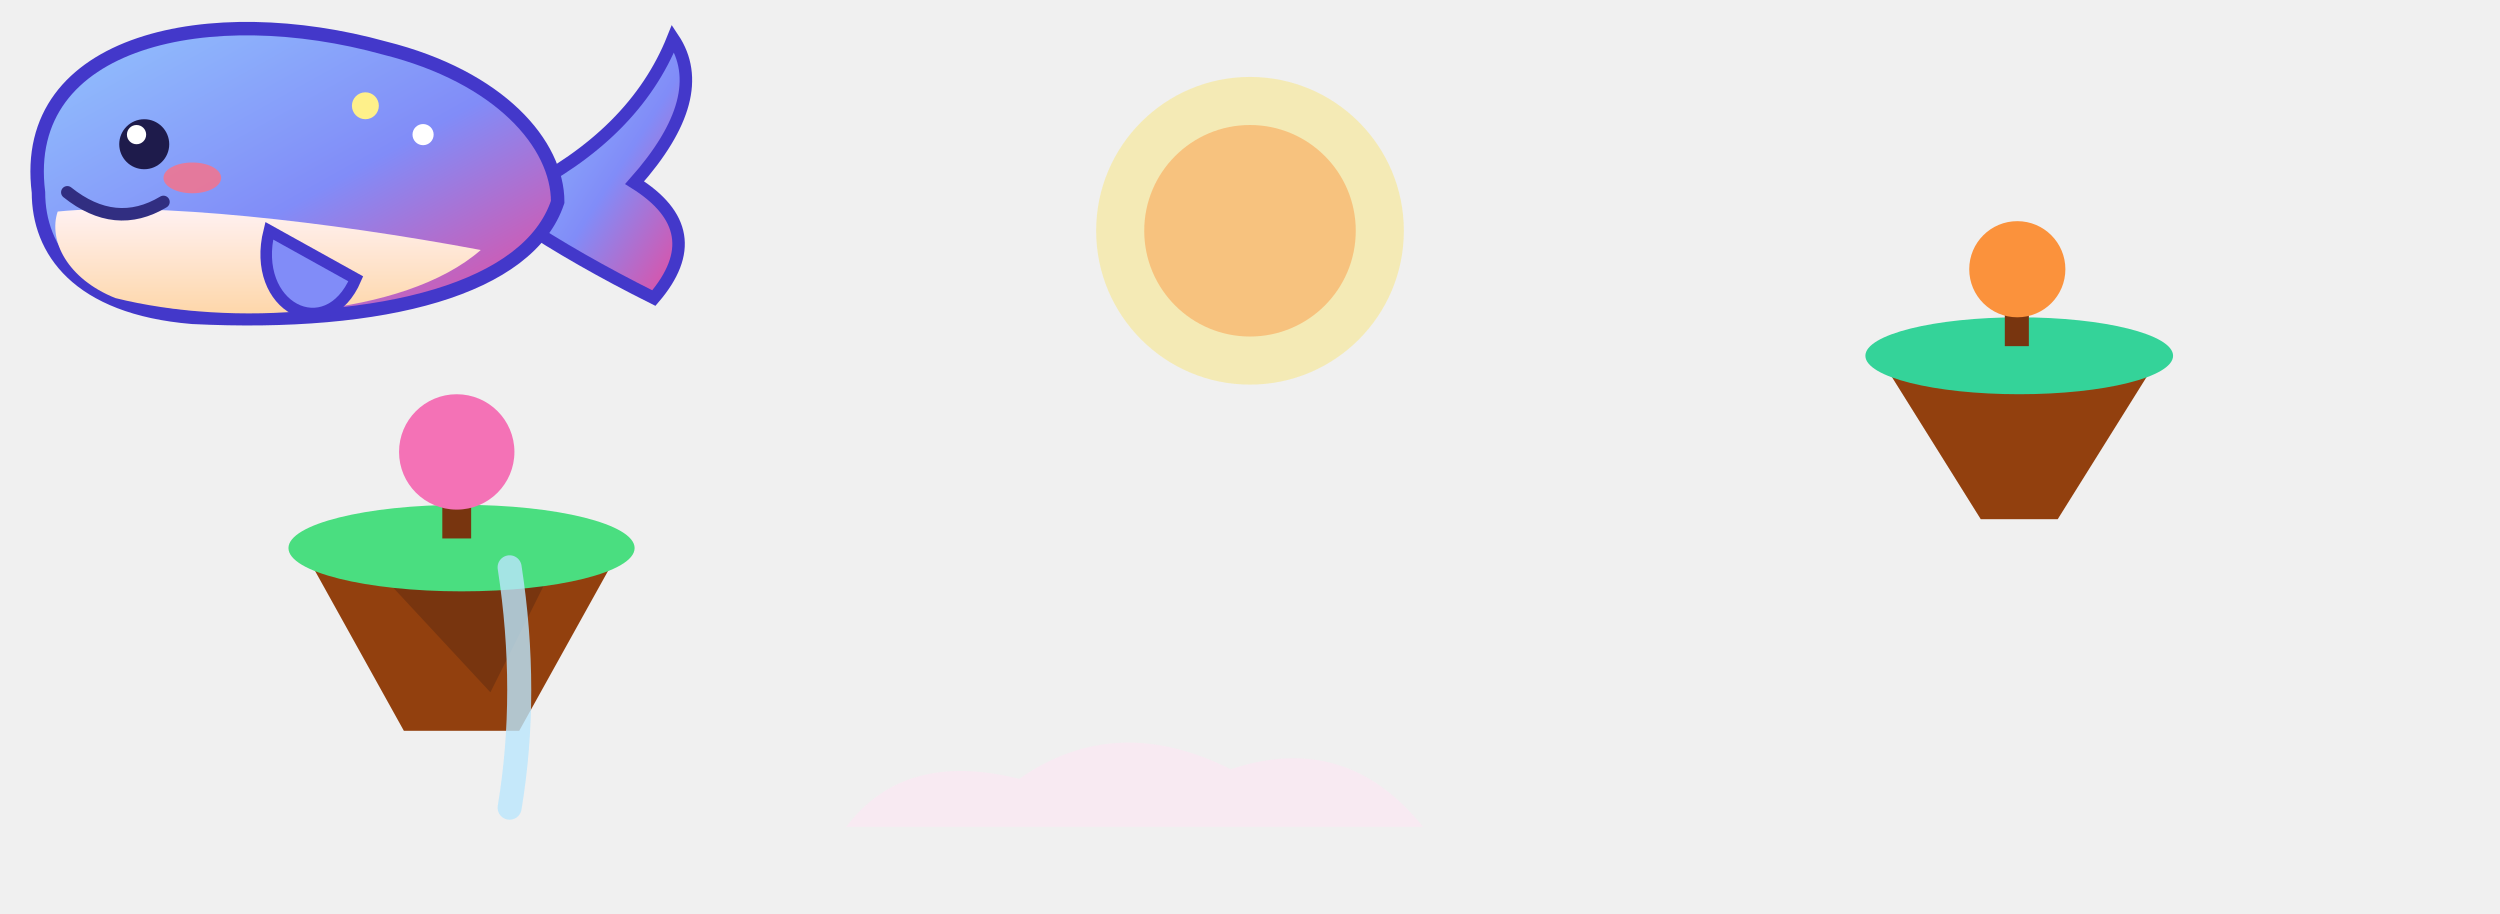
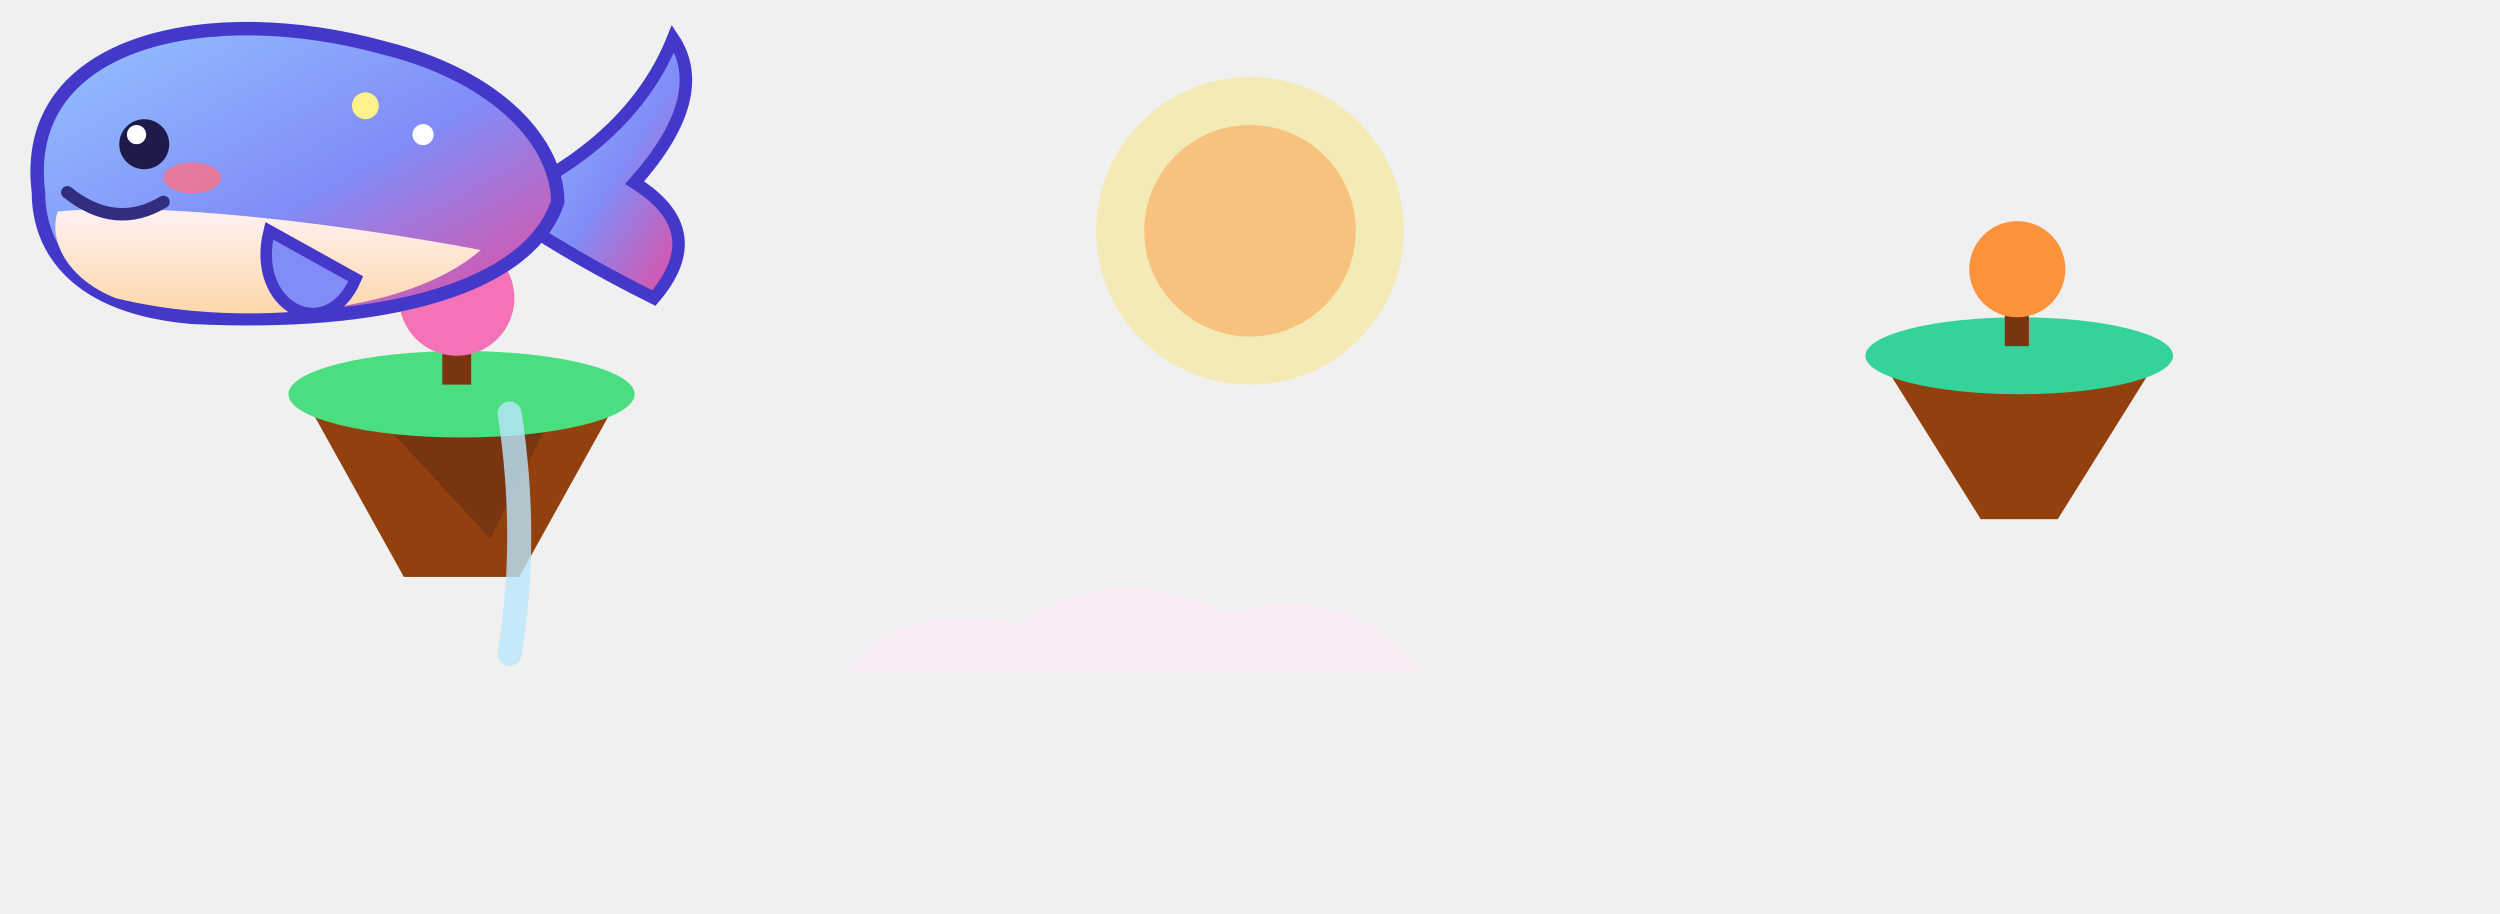
<svg xmlns="http://www.w3.org/2000/svg" viewBox="0 0 260 95">
  <defs>
    <linearGradient id="cwaSkyWhale" x1="0%" y1="0%" x2="100%" y2="100%">
      <stop offset="0%" stop-color="#93c5fd" />
      <stop offset="55%" stop-color="#818cf8" />
      <stop offset="100%" stop-color="#ec4899" />
    </linearGradient>
    <linearGradient id="cwaBelly" x1="0%" y1="0%" x2="0%" y2="100%">
      <stop offset="0%" stop-color="#fff1f2" />
      <stop offset="100%" stop-color="#fed7aa" />
    </linearGradient>
    <style>
      /* Sunset Sky Stage: Cloud Whale glides gracefully across floating islands, tail puffing golden-pink clouds! */
      .cwa-swim { animation: cwaGlide 3.4s ease-in-out infinite; }
      .cwa-tail { transform-origin: 58px 20px; animation: cwaFluke 0.65s ease-in-out infinite alternate; }
      .cwa-puff1 { animation: cwaPuff 1.1s ease-out infinite; opacity: 0; }
      .cwa-puff2 { animation: cwaPuff 1.1s ease-out 0.55s infinite; opacity: 0; }
      .cwa-isle1 { animation: cwaIsleBob 2.6s ease-in-out infinite alternate; }
      .cwa-isle2 { animation: cwaIsleBob 2.6s ease-in-out 1.3s infinite alternate; }

      @keyframes cwaGlide {
-         0%   { transform: translate(195px, 34px) rotate(-4deg); }
-         25%  { transform: translate(135px, 20px) rotate(5deg); }
-         50%  { transform: translate(75px, 36px) rotate(-5deg); }
-         75%  { transform: translate(15px, 22px) rotate(4deg); }
-         100% { transform: translate(-65px, 30px) rotate(-3deg); }
+         0%   { transform: translate(195px, 28px) rotate(-4deg); }
+         25%  { transform: translate(135px, 15px) rotate(5deg); }
+         50%  { transform: translate(75px, 29px) rotate(-5deg); }
+         75%  { transform: translate(15px, 16px) rotate(4deg); }
+         100% { transform: translate(-65px, 24px) rotate(-3deg); }
      }
      @keyframes cwaFluke { 0% { transform: rotate(-16deg); } 100% { transform: rotate(18deg); } }
      @keyframes cwaPuff {
        0% { opacity: 0.9; transform: translate(0, 0) scale(0.5); }
        100% { opacity: 0; transform: translate(26px, -6px) scale(1.4); }
      }
      @keyframes cwaIsleBob { 0% { transform: translateY(-2px); } 100% { transform: translateY(3px); } }
    </style>
  </defs>
  <circle cx="130" cy="24" r="16" fill="#fde047" opacity="0.35" />
  <circle cx="130" cy="24" r="11" fill="#fb923c" opacity="0.45" />
  <g class="cwa-isle1">
-     <g transform="translate(28, 44)">
+     <g transform="translate(28, 28)">
      <polygon points="4,14 36,14 26,32 14,32" fill="#92400e" />
      <polygon points="10,14 30,14 23,28" fill="#78350f" />
      <ellipse cx="20" cy="13" rx="18" ry="4.5" fill="#4ade80" />
      <rect x="18" y="4" width="3" height="8" fill="#78350f" />
      <circle cx="19.5" cy="3" r="6" fill="#f472b6" />
      <path d="M 25 15 Q 27 28 25 40" fill="none" stroke="#bae6fd" stroke-width="2.5" stroke-linecap="round" opacity="0.8" />
    </g>
  </g>
  <g class="cwa-isle2">
    <g transform="translate(192, 26)">
      <polygon points="4,12 32,12 22,28 14,28" fill="#92400e" />
      <ellipse cx="18" cy="11" rx="16" ry="4" fill="#34d399" />
      <rect x="16.5" y="3" width="2.5" height="7" fill="#78350f" />
      <circle cx="17.8" cy="2" r="5" fill="#fb923c" />
    </g>
  </g>
  <g class="cwa-swim">
    <g class="cwa-puff1" transform="translate(64, 18)">
      <circle cx="0" cy="0" r="5" fill="#fce7f3" />
      <circle cx="5" cy="2" r="4" fill="#fed7aa" />
    </g>
    <g class="cwa-puff2" transform="translate(64, 22)">
      <circle cx="0" cy="0" r="4.5" fill="#ffffff" />
      <circle cx="4" cy="-2" r="3.5" fill="#fbcfe8" />
    </g>
    <g class="cwa-tail">
      <path d="M 54 20 Q 66 14 70 4 Q 74 10 66 19 Q 74 24 68 31 Q 60 27 54 23 Z" fill="url(#cwaSkyWhale)" stroke="#4338ca" stroke-width="1.3" />
    </g>
    <path d="M 4 20 C 2 4, 22 0, 40 5 C 52 8, 58 15, 58 21 C 55 30, 40 34, 20 33 C 8 32, 4 26, 4 20 Z" fill="url(#cwaSkyWhale)" stroke="#4338ca" stroke-width="1.4" />
    <path d="M 6 22 C 16 21, 34 23, 50 26 C 42 33, 24 34, 12 31 C 7 29, 5 25, 6 22 Z" fill="url(#cwaBelly)" />
    <circle cx="15" cy="15" r="2.6" fill="#1e1b4b" />
    <circle cx="14.2" cy="14" r="1" fill="#ffffff" />
    <ellipse cx="20" cy="18.5" rx="3" ry="1.6" fill="#fb7185" opacity="0.8" />
    <path d="M 7 20 Q 12 24 17 21" fill="none" stroke="#312e81" stroke-width="1.3" stroke-linecap="round" />
    <path d="M 28 24 C 26 32, 34 36, 37 29 Z" fill="#818cf8" stroke="#4338ca" stroke-width="1.2" />
    <circle cx="38" cy="11" r="1.4" fill="#fef08a" />
    <circle cx="44" cy="14" r="1.1" fill="#ffffff" />
  </g>
-   <path d="M 88 86 Q 94 78 106 81 Q 116 74 128 80 Q 140 76 148 86 Z" fill="#fce7f3" opacity="0.65" />
+   <path d="M 88 70 Q 94 62 106 65 Q 116 58 128 64 Q 140 60 148 70 Z" fill="#fce7f3" opacity="0.65" />
</svg>
